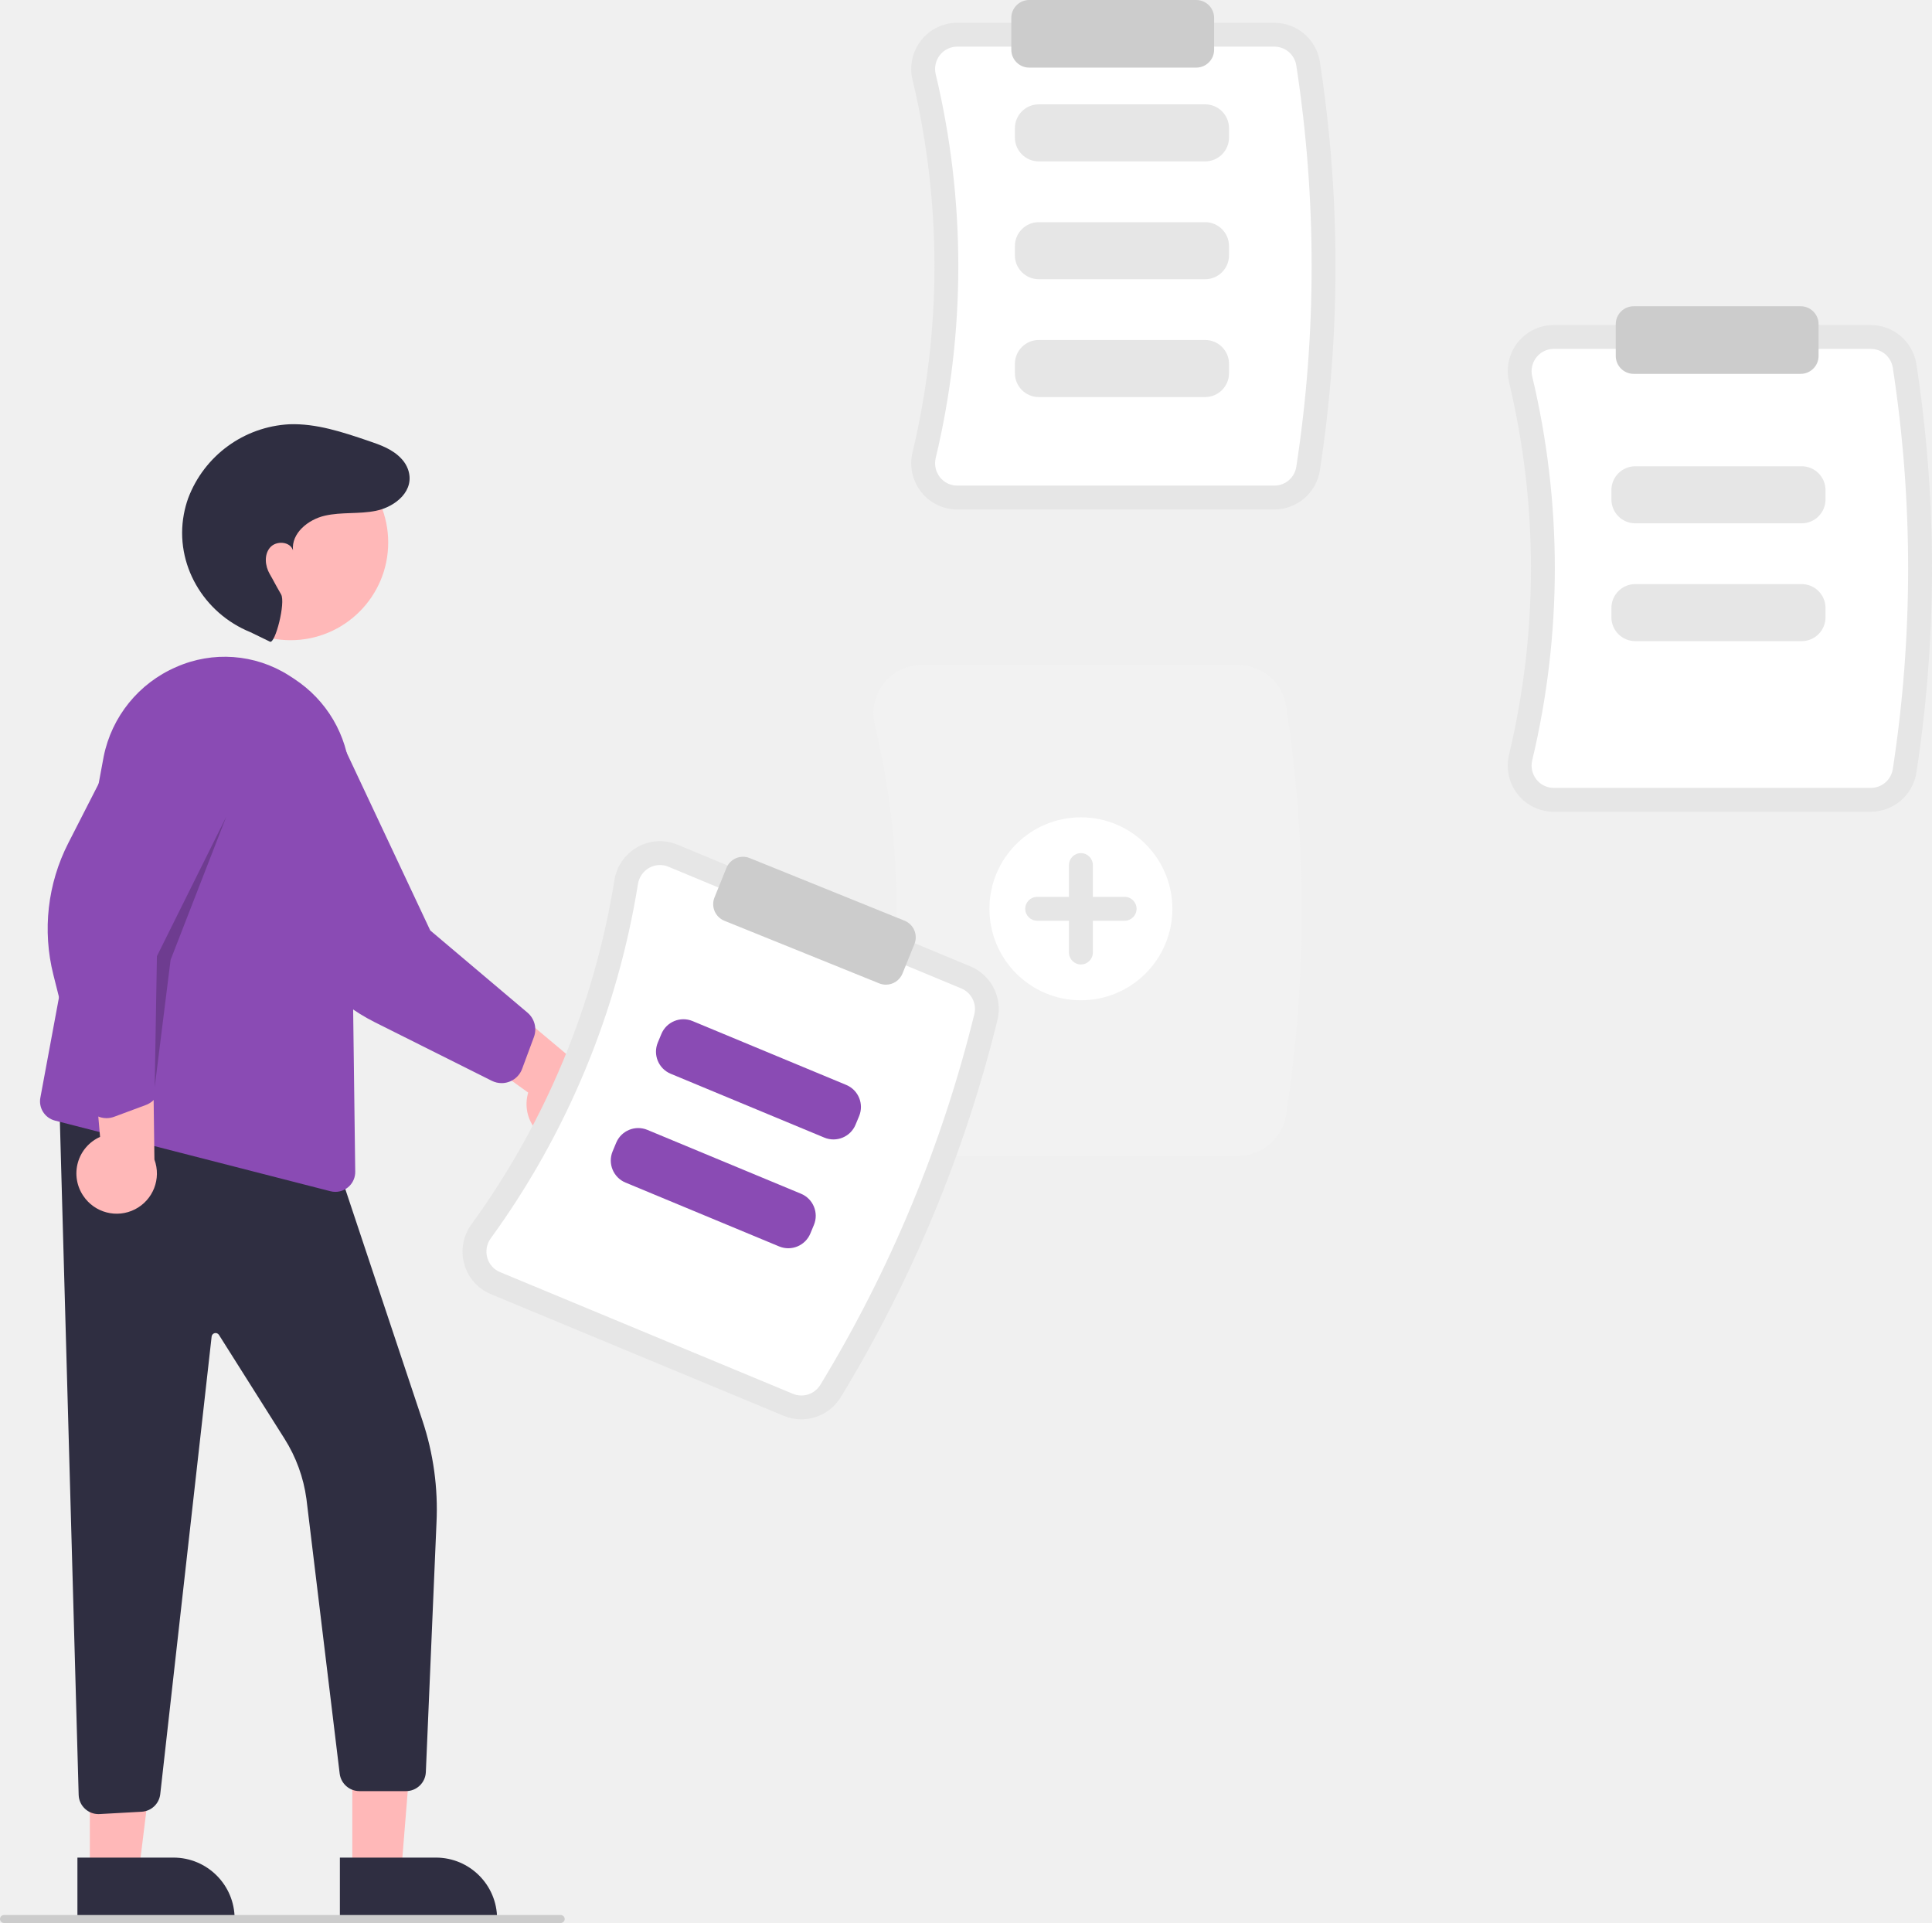
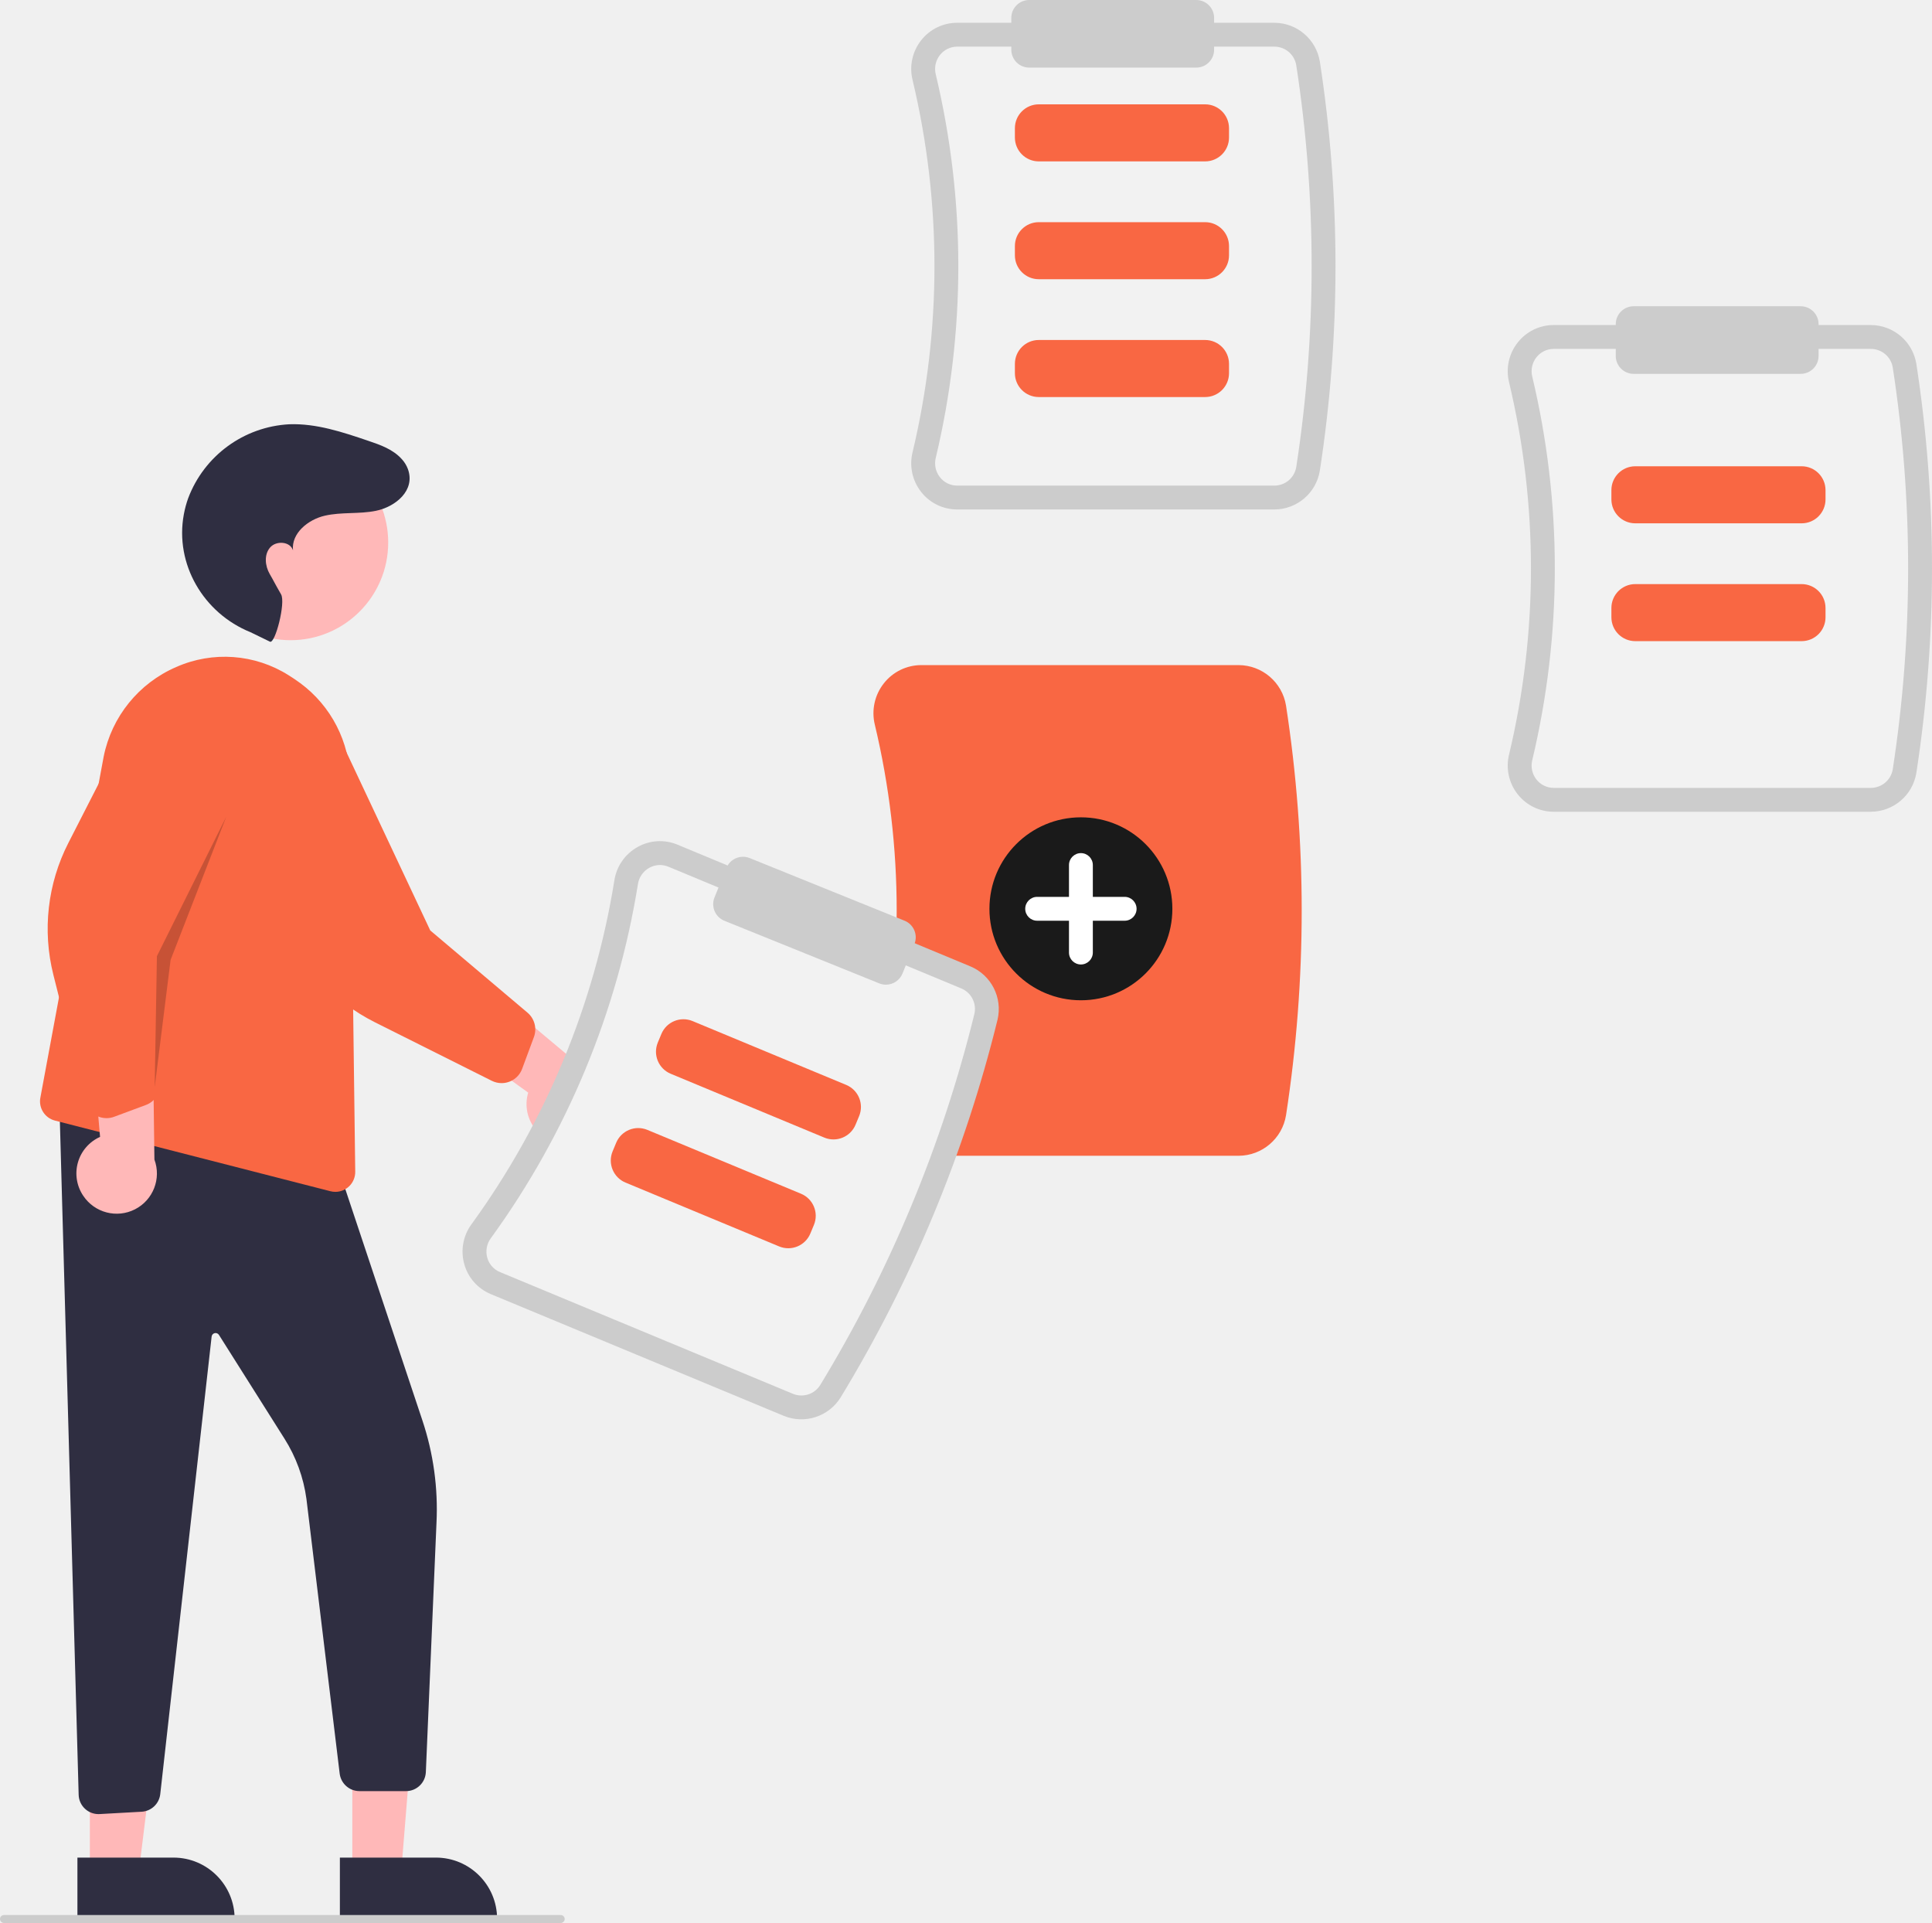
<svg xmlns="http://www.w3.org/2000/svg" data-name="Layer 1" width="485.834" height="483.5" viewBox="0 0 485.834 483.5">
-   <path d="M677.542,336.347H597.8a11.478,11.478,0,0,1-9.066-4.394h0a11.622,11.622,0,0,1-2.177-9.968,201.631,201.631,0,0,0-0-93.647,11.624,11.624,0,0,1,2.177-9.967,11.478,11.478,0,0,1,9.066-4.394h79.741a11.623,11.623,0,0,1,11.439,9.755,337.961,337.961,0,0,1,0,102.858A11.623,11.623,0,0,1,677.542,336.347Z" transform="translate(-357.0831 -208.25)" fill="#e6e6e6" />
-   <path d="M597.8,219.978a5.513,5.513,0,0,0-4.354,2.108,5.659,5.659,0,0,0-1.054,4.854,207.656,207.656,0,0,1,0,96.445,5.656,5.656,0,0,0,1.053,4.853l0.0 0a5.511,5.511,0,0,0,4.354,2.109h79.741a5.582,5.582,0,0,0,5.509-4.667,331.985,331.985,0,0,0,0-101.035,5.582,5.582,0,0,0-5.509-4.667Z" transform="translate(-357.0831 -208.25)" fill="#fff" />
-   <path d="M660.141,248.829h-41.845a6.006,6.006,0,0,1-6-6v-2.345a6.006,6.006,0,0,1,6-6h41.845a6.006,6.006,0,0,1,6,6V242.829A6.006,6.006,0,0,1,660.141,248.829Z" transform="translate(-357.0831 -208.25)" fill="#e6e6e6" />
-   <path d="M660.141,278.454h-41.845a6.006,6.006,0,0,1-6-6V270.11a6.006,6.006,0,0,1,6-6h41.845a6.006,6.006,0,0,1,6,6v2.345A6.006,6.006,0,0,1,660.141,278.454Z" transform="translate(-357.0831 -208.25)" fill="#e6e6e6" />
-   <path d="M660.141,308.08h-41.845a6.006,6.006,0,0,1-6-6v-2.345a6.006,6.006,0,0,1,6-6h41.845a6.006,6.006,0,0,1,6,6v2.345A6.006,6.006,0,0,1,660.141,308.08Z" transform="translate(-357.0831 -208.25)" fill="#e6e6e6" />
-   <path d="M827.542,412.347H747.8a11.478,11.478,0,0,1-9.066-4.394h0a11.622,11.622,0,0,1-2.177-9.968,201.631,201.631,0,0,0-0-93.647,11.624,11.624,0,0,1,2.177-9.967,11.478,11.478,0,0,1,9.066-4.394h79.741a11.623,11.623,0,0,1,11.439,9.755,337.961,337.961,0,0,1,0,102.858A11.623,11.623,0,0,1,827.542,412.347Z" transform="translate(-357.0831 -208.25)" fill="#e6e6e6" />
-   <path d="M747.8,295.978a5.513,5.513,0,0,0-4.354,2.108,5.659,5.659,0,0,0-1.054,4.854,207.656,207.656,0,0,1,0,96.445,5.656,5.656,0,0,0,1.053,4.853l0.0 0a5.511,5.511,0,0,0,4.354,2.109h79.741a5.582,5.582,0,0,0,5.509-4.667,331.985,331.985,0,0,0,0-101.035,5.582,5.582,0,0,0-5.509-4.667Z" transform="translate(-357.0831 -208.25)" fill="#fff" />
-   <path d="M668.542,498.847H588.8a11.975,11.975,0,0,1-9.458-4.584,12.119,12.119,0,0,1-2.27-10.394,201.131,201.131,0,0,0-0-93.414,12.121,12.121,0,0,1,2.27-10.394,11.976,11.976,0,0,1,9.459-4.584h79.741a12.127,12.127,0,0,1,11.933,10.179,338.459,338.459,0,0,1,0,103.011A12.127,12.127,0,0,1,668.542,498.847Z" transform="translate(-357.0831 -208.25)" fill="#f2f2f2" />
-   <path d="M810.141,339.829h-41.845a6.006,6.006,0,0,1-6-6v-2.345a6.006,6.006,0,0,1,6-6h41.845a6.006,6.006,0,0,1,6,6V333.829A6.006,6.006,0,0,1,810.141,339.829Z" transform="translate(-357.0831 -208.25)" fill="#e6e6e6" />
-   <path d="M810.141,369.454h-41.845a6.006,6.006,0,0,1-6-6V361.11a6.006,6.006,0,0,1,6-6h41.845a6.006,6.006,0,0,1,6,6v2.345A6.006,6.006,0,0,1,810.141,369.454Z" transform="translate(-357.0831 -208.25)" fill="#e6e6e6" />
-   <circle cx="271.811" cy="228.5" r="23" fill="#fff" />
-   <path d="M639.894,433.75h-8v-8a3,3,0,0,0-6,0v8h-8a3,3,0,0,0,0,6h8v8a3,3,0,0,0,6,0v-8h8a3,3,0,0,0,0-6Z" transform="translate(-357.0831 -208.25)" fill="#e6e6e6" />
+   <path d="M677.542,336.347H597.8a11.478,11.478,0,0,1-9.066-4.394h0a11.622,11.622,0,0,1-2.177-9.968,201.631,201.631,0,0,0-0-93.647,11.624,11.624,0,0,1,2.177-9.967,11.478,11.478,0,0,1,9.066-4.394h79.741a11.623,11.623,0,0,1,11.439,9.755,337.961,337.961,0,0,1,0,102.858A11.623,11.623,0,0,1,677.542,336.347Z" transform="translate(-357.0831 -208.25)" fill="#ccc" />
+   <path d="M597.8,219.978a5.513,5.513,0,0,0-4.354,2.108,5.659,5.659,0,0,0-1.054,4.854,207.656,207.656,0,0,1,0,96.445,5.656,5.656,0,0,0,1.053,4.853l0.0 0a5.511,5.511,0,0,0,4.354,2.109h79.741a5.582,5.582,0,0,0,5.509-4.667,331.985,331.985,0,0,0,0-101.035,5.582,5.582,0,0,0-5.509-4.667Z" transform="translate(-357.0831 -208.25)" fill="#f2f2f2" />
+   <path d="M660.141,248.829h-41.845a6.006,6.006,0,0,1-6-6v-2.345a6.006,6.006,0,0,1,6-6h41.845a6.006,6.006,0,0,1,6,6V242.829A6.006,6.006,0,0,1,660.141,248.829Z" transform="translate(-357.0831 -208.25)" fill="#f96743" />
+   <path d="M660.141,278.454h-41.845a6.006,6.006,0,0,1-6-6V270.11a6.006,6.006,0,0,1,6-6h41.845a6.006,6.006,0,0,1,6,6v2.345A6.006,6.006,0,0,1,660.141,278.454Z" transform="translate(-357.0831 -208.25)" fill="#f96743" />
+   <path d="M660.141,308.08h-41.845a6.006,6.006,0,0,1-6-6v-2.345a6.006,6.006,0,0,1,6-6h41.845a6.006,6.006,0,0,1,6,6v2.345A6.006,6.006,0,0,1,660.141,308.08Z" transform="translate(-357.0831 -208.25)" fill="#f96743" />
+   <path d="M827.542,412.347H747.8a11.478,11.478,0,0,1-9.066-4.394h0a11.622,11.622,0,0,1-2.177-9.968,201.631,201.631,0,0,0-0-93.647,11.624,11.624,0,0,1,2.177-9.967,11.478,11.478,0,0,1,9.066-4.394h79.741a11.623,11.623,0,0,1,11.439,9.755,337.961,337.961,0,0,1,0,102.858A11.623,11.623,0,0,1,827.542,412.347Z" transform="translate(-357.0831 -208.25)" fill="#ccc" />
+   <path d="M747.8,295.978a5.513,5.513,0,0,0-4.354,2.108,5.659,5.659,0,0,0-1.054,4.854,207.656,207.656,0,0,1,0,96.445,5.656,5.656,0,0,0,1.053,4.853l0.0 0a5.511,5.511,0,0,0,4.354,2.109h79.741a5.582,5.582,0,0,0,5.509-4.667,331.985,331.985,0,0,0,0-101.035,5.582,5.582,0,0,0-5.509-4.667Z" transform="translate(-357.0831 -208.25)" fill="#f2f2f2" />
+   <path d="M668.542,498.847H588.8a11.975,11.975,0,0,1-9.458-4.584,12.119,12.119,0,0,1-2.27-10.394,201.131,201.131,0,0,0-0-93.414,12.121,12.121,0,0,1,2.27-10.394,11.976,11.976,0,0,1,9.459-4.584h79.741a12.127,12.127,0,0,1,11.933,10.179,338.459,338.459,0,0,1,0,103.011A12.127,12.127,0,0,1,668.542,498.847Z" transform="translate(-357.0831 -208.25)" fill="#f96743" />
+   <path d="M810.141,339.829h-41.845a6.006,6.006,0,0,1-6-6v-2.345a6.006,6.006,0,0,1,6-6h41.845a6.006,6.006,0,0,1,6,6V333.829A6.006,6.006,0,0,1,810.141,339.829Z" transform="translate(-357.0831 -208.25)" fill="#f96743" />
+   <path d="M810.141,369.454h-41.845a6.006,6.006,0,0,1-6-6V361.11a6.006,6.006,0,0,1,6-6h41.845a6.006,6.006,0,0,1,6,6v2.345A6.006,6.006,0,0,1,810.141,369.454Z" transform="translate(-357.0831 -208.25)" fill="#f96743" />
+   <circle cx="271.811" cy="228.5" r="23" fill="#1a1a1a" />
+   <path d="M639.894,433.75h-8v-8a3,3,0,0,0-6,0v8h-8a3,3,0,0,0,0,6h8v8a3,3,0,0,0,6,0v-8h8a3,3,0,0,0,0-6Z" transform="translate(-357.0831 -208.25)" fill="#fff" />
  <path d="M657.894,225.25h-42a4.505,4.505,0,0,1-4.5-4.5v-8a4.505,4.505,0,0,1,4.5-4.5h42a4.505,4.505,0,0,1,4.5,4.5v8A4.505,4.505,0,0,1,657.894,225.25Z" transform="translate(-357.0831 -208.25)" fill="#ccc" />
  <path d="M809.894,302.25h-42a4.505,4.505,0,0,1-4.5-4.5v-8a4.505,4.505,0,0,1,4.5-4.5h42a4.505,4.505,0,0,1,4.5,4.5v8A4.505,4.505,0,0,1,809.894,302.25Z" transform="translate(-357.0831 -208.25)" fill="#ccc" />
  <polygon points="88.596 471.061 100.856 471.061 104.689 423.773 88.594 423.773 88.596 471.061" fill="#ffb8b8" />
  <path d="M442.552,675.308l24.144-.001h.001a15.386,15.386,0,0,1,15.386,15.386v.5l-39.531.001Z" transform="translate(-357.0831 -208.25)" fill="#2f2e41" />
  <polygon points="22.596 471.061 34.856 471.061 40.689 423.773 22.594 423.773 22.596 471.061" fill="#ffb8b8" />
  <path d="M376.552,675.308l24.144-.001h.001a15.386,15.386,0,0,1,15.386,15.386v.5l-39.531.001Z" transform="translate(-357.0831 -208.25)" fill="#2f2e41" />
  <path d="M381.854,664.373a4.981,4.981,0,0,1-3.375-1.318h0a4.961,4.961,0,0,1-1.616-3.537L371.947,483.304l69.811,17.452,21.54,64.618a70.461,70.461,0,0,1,3.545,25.824l-2.675,62.637a4.996,4.996,0,0,1-4.994,4.759h-11.709a5.023,5.023,0,0,1-4.955-4.33l-8.369-69.142a37.823,37.823,0,0,0-5.532-15.164l-16.469-26.076a1,1,0,0,0-1.838.41L397.378,659.38a4.993,4.993,0,0,1-4.687,4.396l-10.552.587C382.044,664.369,381.949,664.373,381.854,664.373Z" transform="translate(-357.0831 -208.25)" fill="#2f2e41" />
  <circle cx="73.058" cy="136.406" r="24.561" fill="#ffb8b8" />
-   <path d="M441.424,507.922a5.076,5.076,0,0,1-1.253-.159H440.17l-69.264-17.76a4.998,4.998,0,0,1-3.663-5.815L383.15,398.497a31.214,31.214,0,0,1,18.25-22.54,30.113,30.113,0,0,1,28.266,2.075c.97.605,1.947,1.265,2.903,1.961a30.96,30.96,0,0,1,12.579,24.529l1.265,98.329a5.007,5.007,0,0,1-4.988,5.071Z" transform="translate(-357.0831 -208.25)" fill="#8a4bb4" />
+   <path d="M441.424,507.922a5.076,5.076,0,0,1-1.253-.159H440.17l-69.264-17.76a4.998,4.998,0,0,1-3.663-5.815L383.15,398.497a31.214,31.214,0,0,1,18.25-22.54,30.113,30.113,0,0,1,28.266,2.075c.97.605,1.947,1.265,2.903,1.961a30.96,30.96,0,0,1,12.579,24.529l1.265,98.329a5.007,5.007,0,0,1-4.988,5.071Z" transform="translate(-357.0831 -208.25)" fill="#f96743" />
  <path d="M378.032,508.93a10.056,10.056,0,0,1,4.214-14.832l-3.081-35.602,16.326,8.848.423,32.452a10.11,10.11,0,0,1-17.882,9.134Z" transform="translate(-357.0831 -208.25)" fill="#ffb8b8" />
-   <path d="M383.865,489.389a5.532,5.532,0,0,1-1.366-.173,5.496,5.496,0,0,1-3.972-3.986l-8.023-31.884a47.37,47.37,0,0,1,3.761-33.135l16.809-32.882a15.541,15.541,0,0,1,18.808-11.019,15.356,15.356,0,0,1,9.475,7.101,15.567,15.567,0,0,1,1.654,11.913l-23.927,53.506.284,32.036a5.519,5.519,0,0,1-3.584,5.205l-8.007,2.974A5.48,5.48,0,0,1,383.865,489.389Z" transform="translate(-357.0831 -208.25)" fill="#8a4bb4" />
+   <path d="M383.865,489.389a5.532,5.532,0,0,1-1.366-.173,5.496,5.496,0,0,1-3.972-3.986l-8.023-31.884a47.37,47.37,0,0,1,3.761-33.135l16.809-32.882a15.541,15.541,0,0,1,18.808-11.019,15.356,15.356,0,0,1,9.475,7.101,15.567,15.567,0,0,1,1.654,11.913l-23.927,53.506.284,32.036a5.519,5.519,0,0,1-3.584,5.205l-8.007,2.974A5.48,5.48,0,0,1,383.865,489.389Z" transform="translate(-357.0831 -208.25)" fill="#f96743" />
  <path d="M498.401,495.835a10.056,10.056,0,0,1-8.493-12.87l-28.993-20.889,17.357-6.602,24.872,20.849a10.11,10.11,0,0,1-4.742,19.512Z" transform="translate(-357.0831 -208.25)" fill="#ffb8b8" />
-   <path d="M483.223,480.581a5.522,5.522,0,0,1-2.463-.582L451.361,465.282a47.381,47.381,0,0,1-22.661-24.465L414.743,406.626a15.544,15.544,0,0,1,3.918-21.444,15.352,15.352,0,0,1,11.59-2.543,15.57,15.57,0,0,1,10.081,6.512l24.945,53.04L489.743,462.873a5.518,5.518,0,0,1,1.607,6.112l-2.97,8.008a5.474,5.474,0,0,1-2.007,2.596,5.497,5.497,0,0,1-3.15.992Z" transform="translate(-357.0831 -208.25)" fill="#8a4bb4" />
+   <path d="M483.223,480.581a5.522,5.522,0,0,1-2.463-.582L451.361,465.282a47.381,47.381,0,0,1-22.661-24.465L414.743,406.626a15.544,15.544,0,0,1,3.918-21.444,15.352,15.352,0,0,1,11.59-2.543,15.57,15.57,0,0,1,10.081,6.512l24.945,53.04L489.743,462.873a5.518,5.518,0,0,1,1.607,6.112l-2.97,8.008a5.474,5.474,0,0,1-2.007,2.596,5.497,5.497,0,0,1-3.15.992Z" transform="translate(-357.0831 -208.25)" fill="#f96743" />
  <path d="M424.983,369.593c1.305.571,3.977-9.827,2.78-11.907-1.78-3.093-1.675-3.071-2.857-5.117s-1.446-4.847.084-6.648,5.072-1.562,5.77.696c-.449-4.288,3.792-7.735,7.993-8.703s8.632-.367,12.857-1.229c4.902-1,10.003-5.11,8.047-10.501a7.593,7.593,0,0,0-1.481-2.434c-2.26-2.541-5.421-3.626-8.512-4.675-6.43-2.182-13.036-4.392-19.822-4.151A28.798,28.798,0,0,0,404.397,333.533a26.156,26.156,0,0,0-1.083,4.025c-2.329,12.524,4.944,24.878,16.756,29.647Z" transform="translate(-357.0831 -208.25)" fill="#2f2e41" />
  <polygon points="38.9 273.343 39.457 240.414 56.9 205.343 42.9 241.343 38.9 273.343" opacity="0.2" />
-   <path d="M554.16,564.232,480.522,533.637a11.478,11.478,0,0,1-6.686-7.536h0a11.622,11.622,0,0,1,1.815-10.04,201.631,201.631,0,0,0,35.93-86.48,11.624,11.624,0,0,1,5.834-8.369,11.478,11.478,0,0,1,10.058-.579l73.638,30.596a11.623,11.623,0,0,1,6.821,13.398,337.961,337.961,0,0,1-39.465,94.986A11.623,11.623,0,0,1,554.16,564.232Z" transform="translate(-357.0831 -208.25)" fill="#e6e6e6" />
-   <path d="M525.171,426.174a5.513,5.513,0,0,0-4.83.276,5.659,5.659,0,0,0-2.835,4.078,207.656,207.656,0,0,1-37.004,89.064,5.656,5.656,0,0,0-.889,4.885l0.0.001a5.511,5.511,0,0,0,3.212,3.618l73.638,30.596a5.582,5.582,0,0,0,6.878-2.196,331.986,331.986,0,0,0,38.766-93.302,5.582,5.582,0,0,0-3.297-6.423Z" transform="translate(-357.0831 -208.25)" fill="#fff" />
-   <path d="M564.38,494.281l-38.642-16.055a6.006,6.006,0,0,1-3.239-7.843l.9-2.165a6.006,6.006,0,0,1,7.843-3.239l38.642,16.055a6.006,6.006,0,0,1,3.239,7.843l-.9,2.165A6.006,6.006,0,0,1,564.38,494.281Z" transform="translate(-357.0831 -208.25)" fill="#8a4bb4" />
-   <path d="M553.013,521.64l-38.642-16.055a6.006,6.006,0,0,1-3.239-7.843l.9-2.165a6.006,6.006,0,0,1,7.843-3.239L558.517,508.394a6.006,6.006,0,0,1,3.239,7.843l-.9,2.165A6.006,6.006,0,0,1,553.013,521.64Z" transform="translate(-357.0831 -208.25)" fill="#8a4bb4" />
+   <path d="M554.16,564.232,480.522,533.637a11.478,11.478,0,0,1-6.686-7.536h0a11.622,11.622,0,0,1,1.815-10.04,201.631,201.631,0,0,0,35.93-86.48,11.624,11.624,0,0,1,5.834-8.369,11.478,11.478,0,0,1,10.058-.579l73.638,30.596a11.623,11.623,0,0,1,6.821,13.398,337.961,337.961,0,0,1-39.465,94.986A11.623,11.623,0,0,1,554.16,564.232Z" transform="translate(-357.0831 -208.25)" fill="#ccc" />
+   <path d="M525.171,426.174a5.513,5.513,0,0,0-4.83.276,5.659,5.659,0,0,0-2.835,4.078,207.656,207.656,0,0,1-37.004,89.064,5.656,5.656,0,0,0-.889,4.885l0.0.001a5.511,5.511,0,0,0,3.212,3.618l73.638,30.596a5.582,5.582,0,0,0,6.878-2.196,331.986,331.986,0,0,0,38.766-93.302,5.582,5.582,0,0,0-3.297-6.423Z" transform="translate(-357.0831 -208.25)" fill="#f2f2f2" />
+   <path d="M564.38,494.281l-38.642-16.055a6.006,6.006,0,0,1-3.239-7.843l.9-2.165a6.006,6.006,0,0,1,7.843-3.239l38.642,16.055a6.006,6.006,0,0,1,3.239,7.843l-.9,2.165A6.006,6.006,0,0,1,564.38,494.281Z" transform="translate(-357.0831 -208.25)" fill="#f96743" />
+   <path d="M553.013,521.64l-38.642-16.055a6.006,6.006,0,0,1-3.239-7.843l.9-2.165a6.006,6.006,0,0,1,7.843-3.239L558.517,508.394a6.006,6.006,0,0,1,3.239,7.843l-.9,2.165A6.006,6.006,0,0,1,553.013,521.64Z" transform="translate(-357.0831 -208.25)" fill="#f96743" />
  <path d="M579.864,455.832a4.489,4.489,0,0,1-1.687-.331l-38.938-15.743a4.505,4.505,0,0,1-2.485-5.858l2.999-7.417a4.5,4.5,0,0,1,5.859-2.485l38.938,15.743a4.505,4.505,0,0,1,2.485,5.858l-2.999,7.417a4.511,4.511,0,0,1-4.171,2.815Z" transform="translate(-357.0831 -208.25)" fill="#ccc" />
  <path d="M498.083,691.75h-140a1,1,0,1,1,0-2h140a1,1,0,0,1,0,2Z" transform="translate(-357.0831 -208.25)" fill="#ccc" />
</svg>
